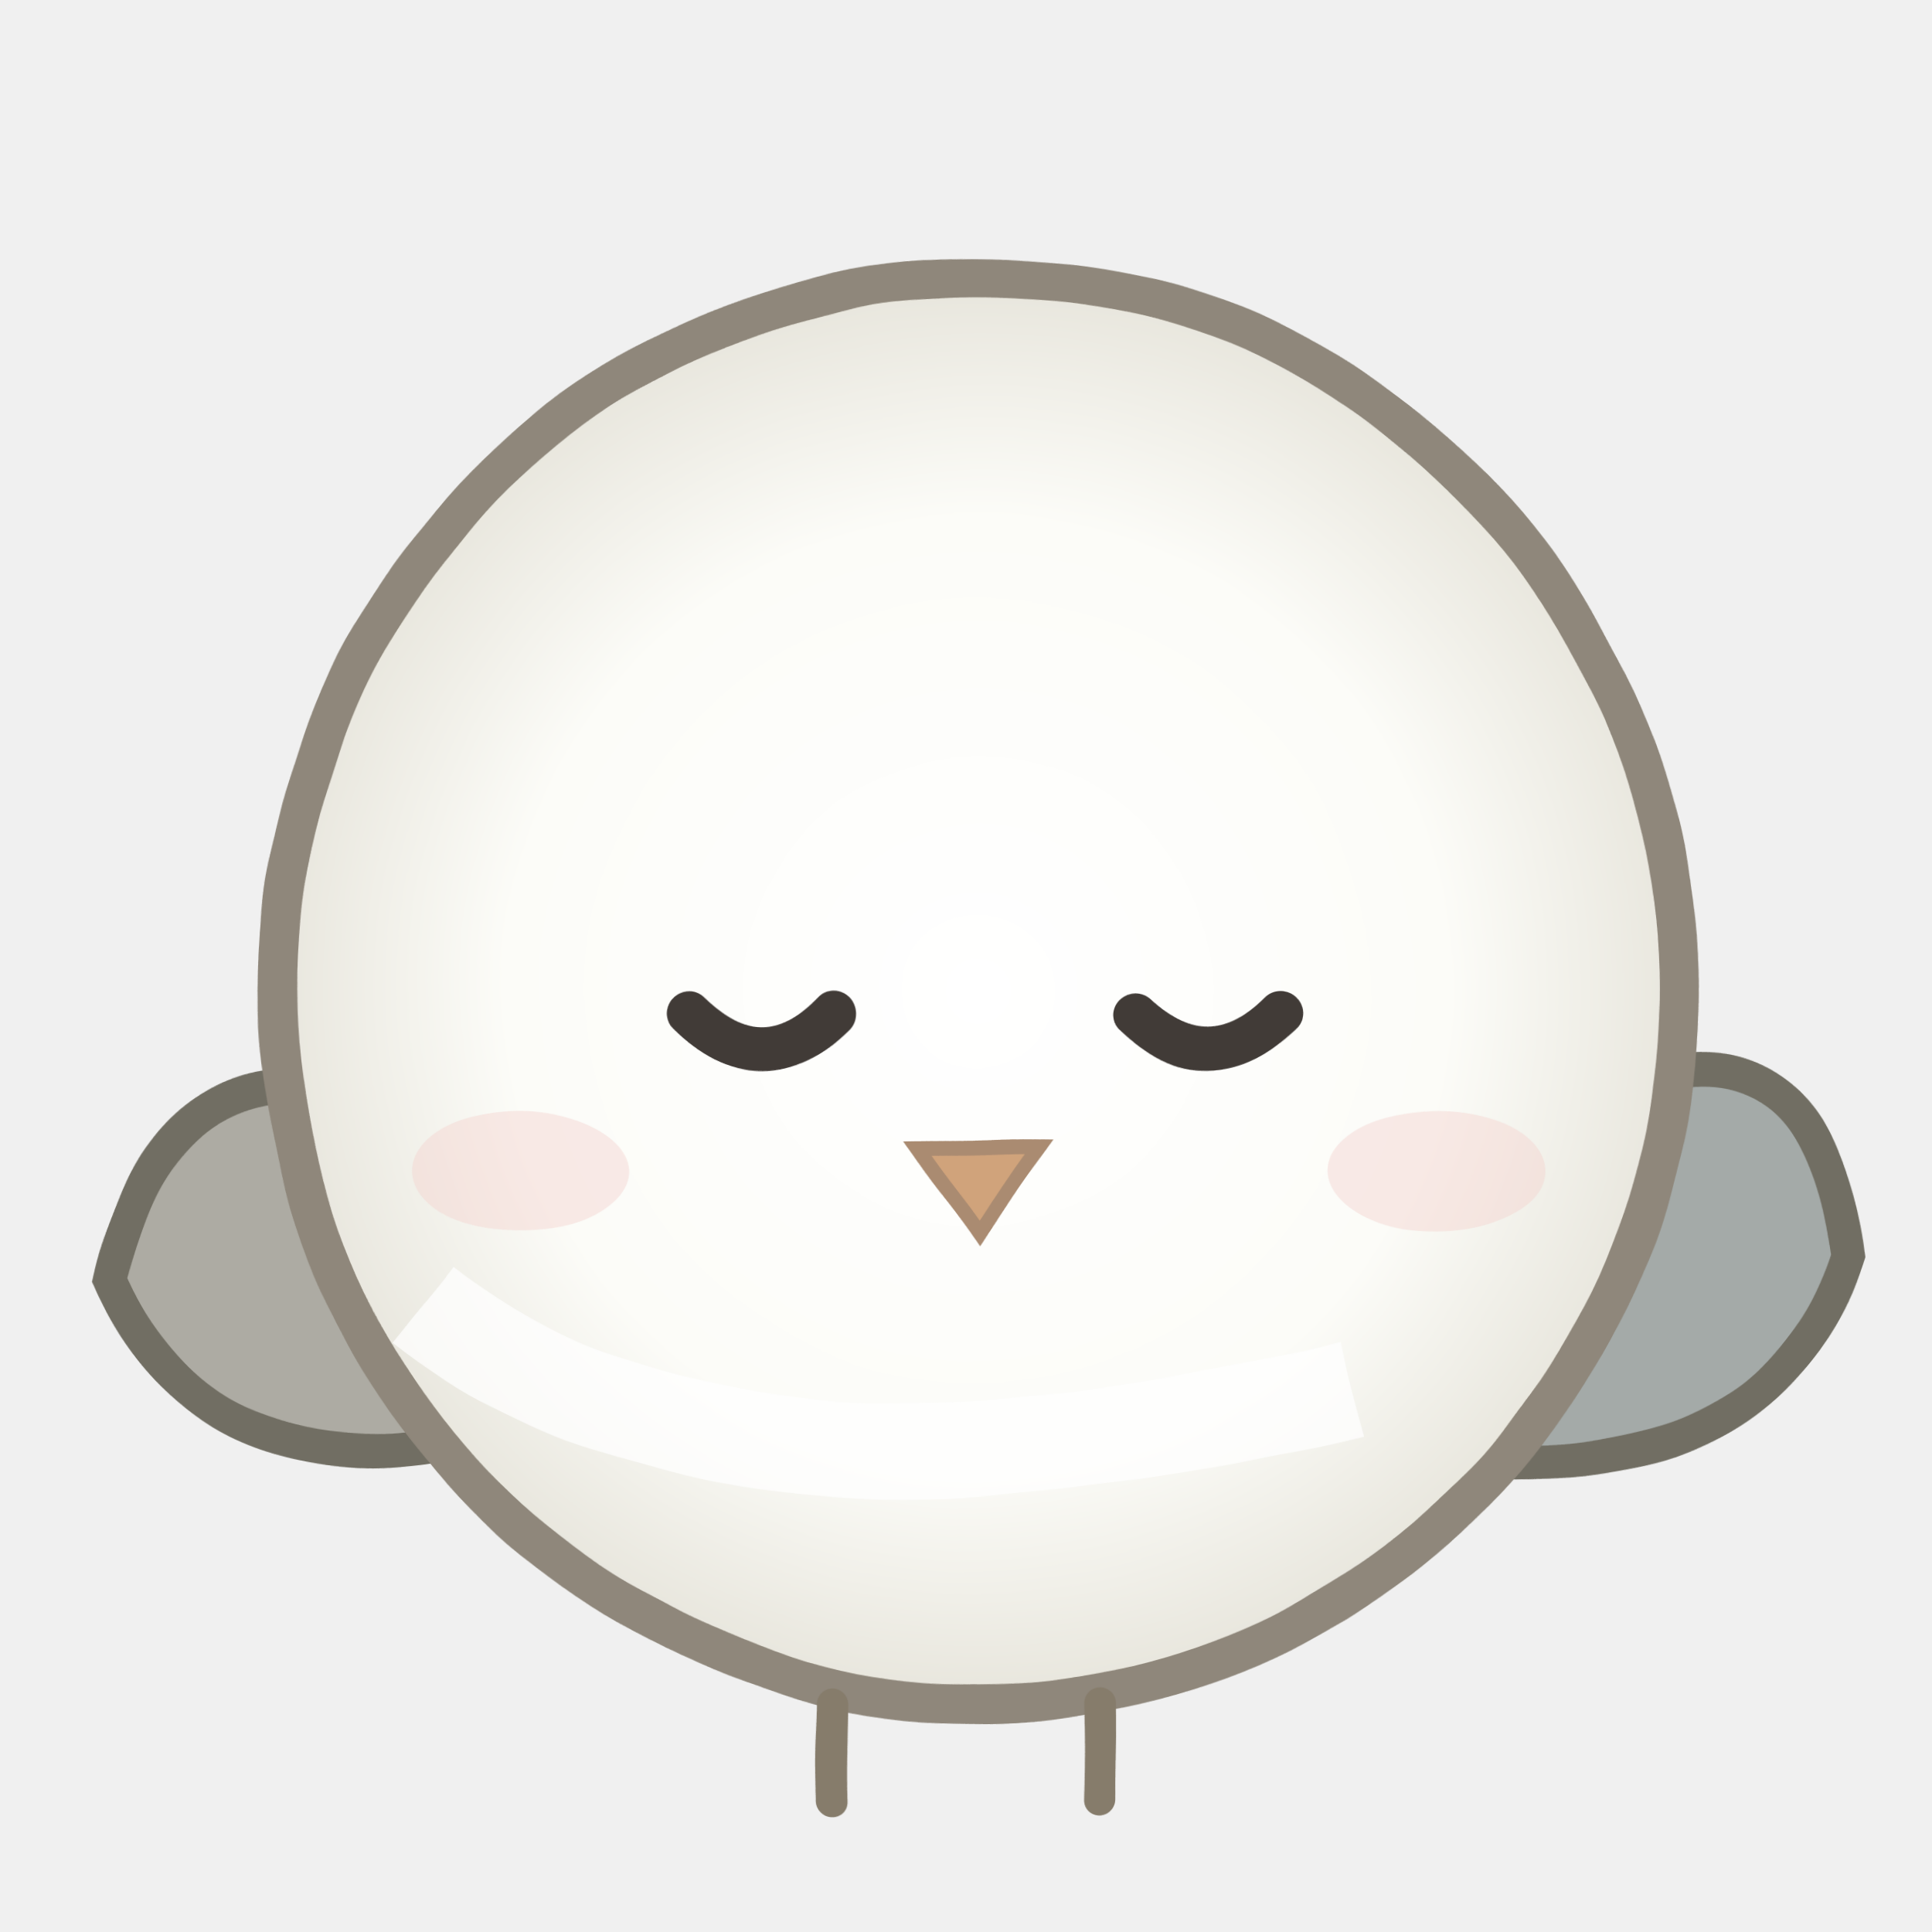
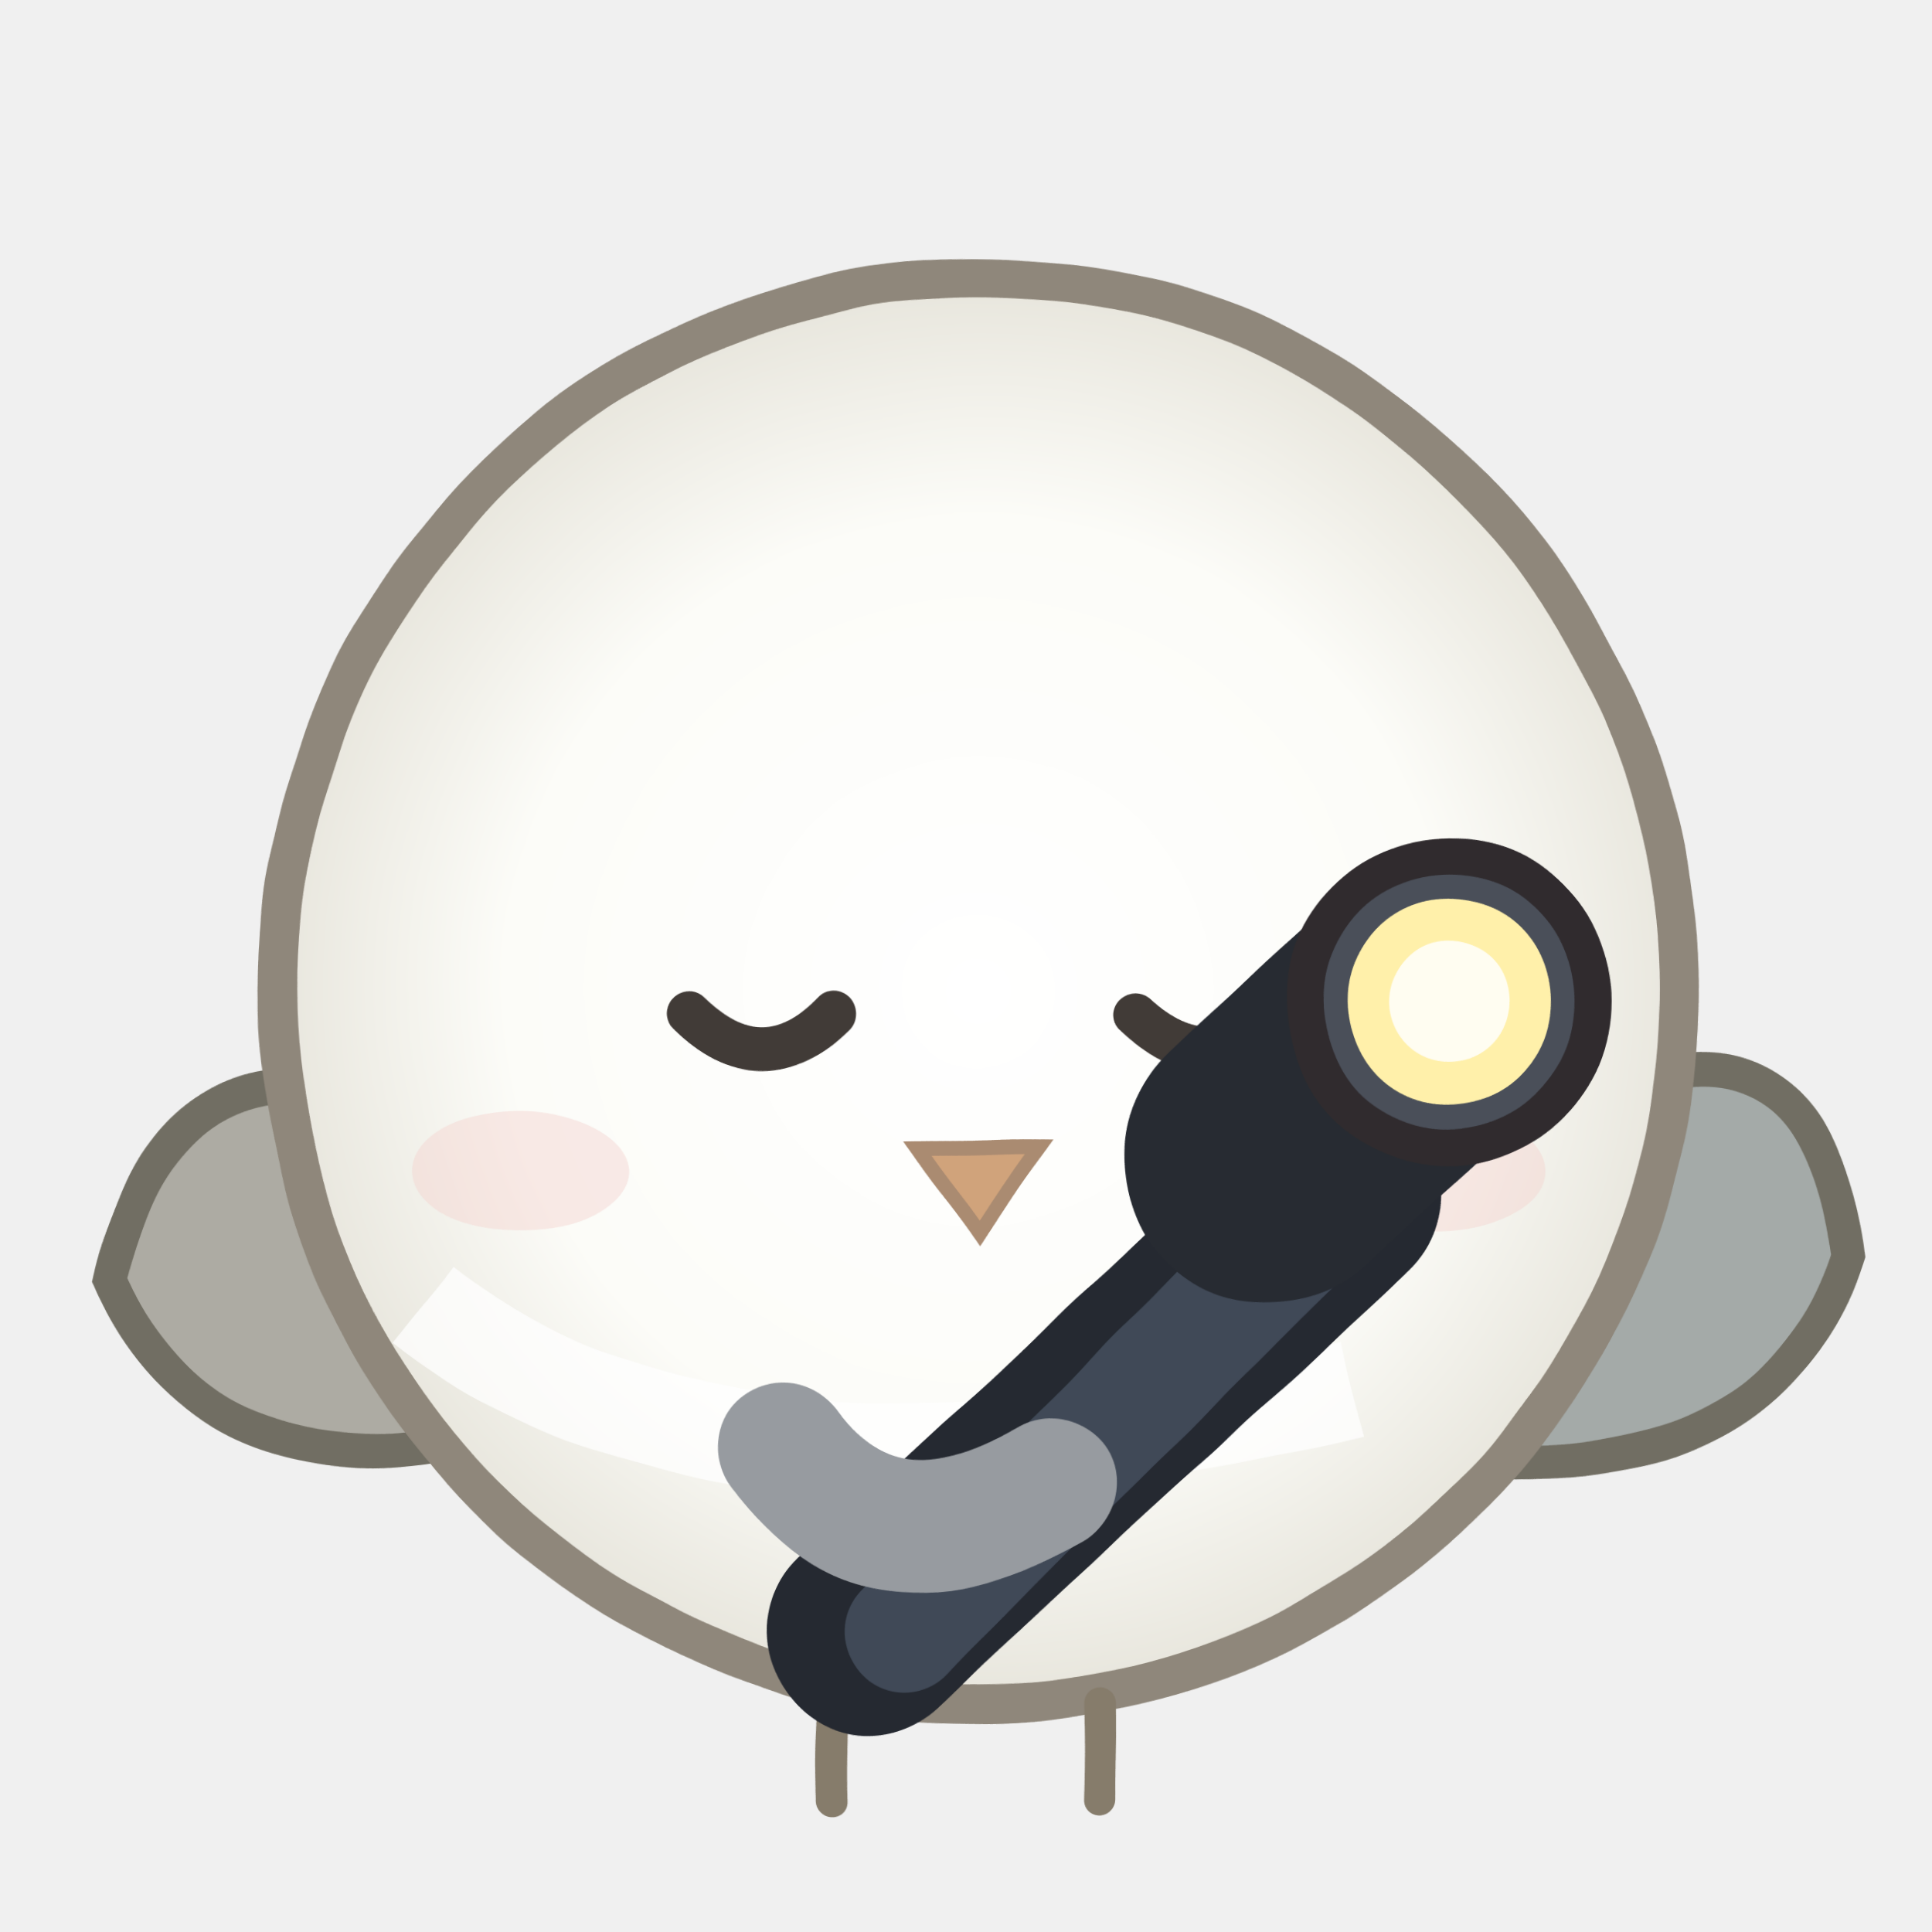
<svg xmlns="http://www.w3.org/2000/svg" width="160" height="160" viewBox="0 0 160 160">
  <defs>
    <radialGradient id="white">
      <stop stop-color="#ffffff" />
      <stop offset=".67" stop-color="#fcfcf8" />
      <stop offset="1" stop-color="#e8e6dd" />
    </radialGradient>
    <filter id="paper-edge" x="-6%" y="-6%" width="112%" height="112%">
      <feTurbulence type="fractalNoise" baseFrequency=".045" numOctaves="3" seed="13" result="grain" />
      <feDisplacementMap in="SourceGraphic" in2="grain" scale="0.9" xChannelSelector="R" yChannelSelector="G" />
    </filter>
  </defs>
  <g filter="url(#paper-edge)">
    <path fill="#adaba3" stroke="#716e63" stroke-width="2.8" d="M34 92Q14 84 9 106Q17 124 39 119Z" />
    <path fill="#a4aaa8" stroke="#716e63" stroke-width="2.8" d="M128 93Q150 80 153 104Q147 122 124 121Z" />
    <ellipse cx="81" cy="82" rx="58" ry="59" fill="url(#white)" stroke="#8f877b" stroke-width="3.2" />
    <path d="M35 108Q60 128 112 115" fill="none" stroke="#ffffff" opacity=".75" stroke-width="8" />
    <g stroke="#413b37" stroke-width="3.6" stroke-linecap="round" fill="none">
      <path d="M57 84q6 6 12 0M94 84q6 6 12 0" />
    </g>
    <path fill="#d0a37b" stroke="#aa8b71" stroke-width="1.2" d="M76 95L86 95L81 102Z" />
    <ellipse fill="#f4d2ce" cx="43" cy="97" rx="9" ry="5" opacity=".45" />
    <ellipse fill="#f4d2ce" cx="119" cy="97" rx="9" ry="5" opacity=".45" />
    <path stroke="#867c6b" stroke-width="2.6" stroke-linecap="round" d="M69 141v8m22-8v8" />
+     <g aria-label="黒い懐中電灯を持つ">
+       <path d="M72 135L111 99" fill="none" stroke="#252931" stroke-width="17" stroke-linecap="round" />
+       <path d="M75 135L110 100" fill="none" stroke="#404957" stroke-width="10" stroke-linecap="round" />
+       <path d="M105 96L118 84" fill="none" stroke="#272b32" stroke-width="24" stroke-linecap="round" />
+       <circle cx="120" cy="83" r="12" fill="#4a4f59" stroke="#302b2e" stroke-width="3" />
+       <circle cx="120" cy="83" r="8.5" fill="#fff0aa" />
+       <circle cx="120" cy="83" r="5" fill="#fffdf1" />
+       <path d="M65 120q8 11 22 3" fill="none" stroke="#979ba0" stroke-width="11" stroke-linecap="round" />
+     </g>
  </g>
</svg>
